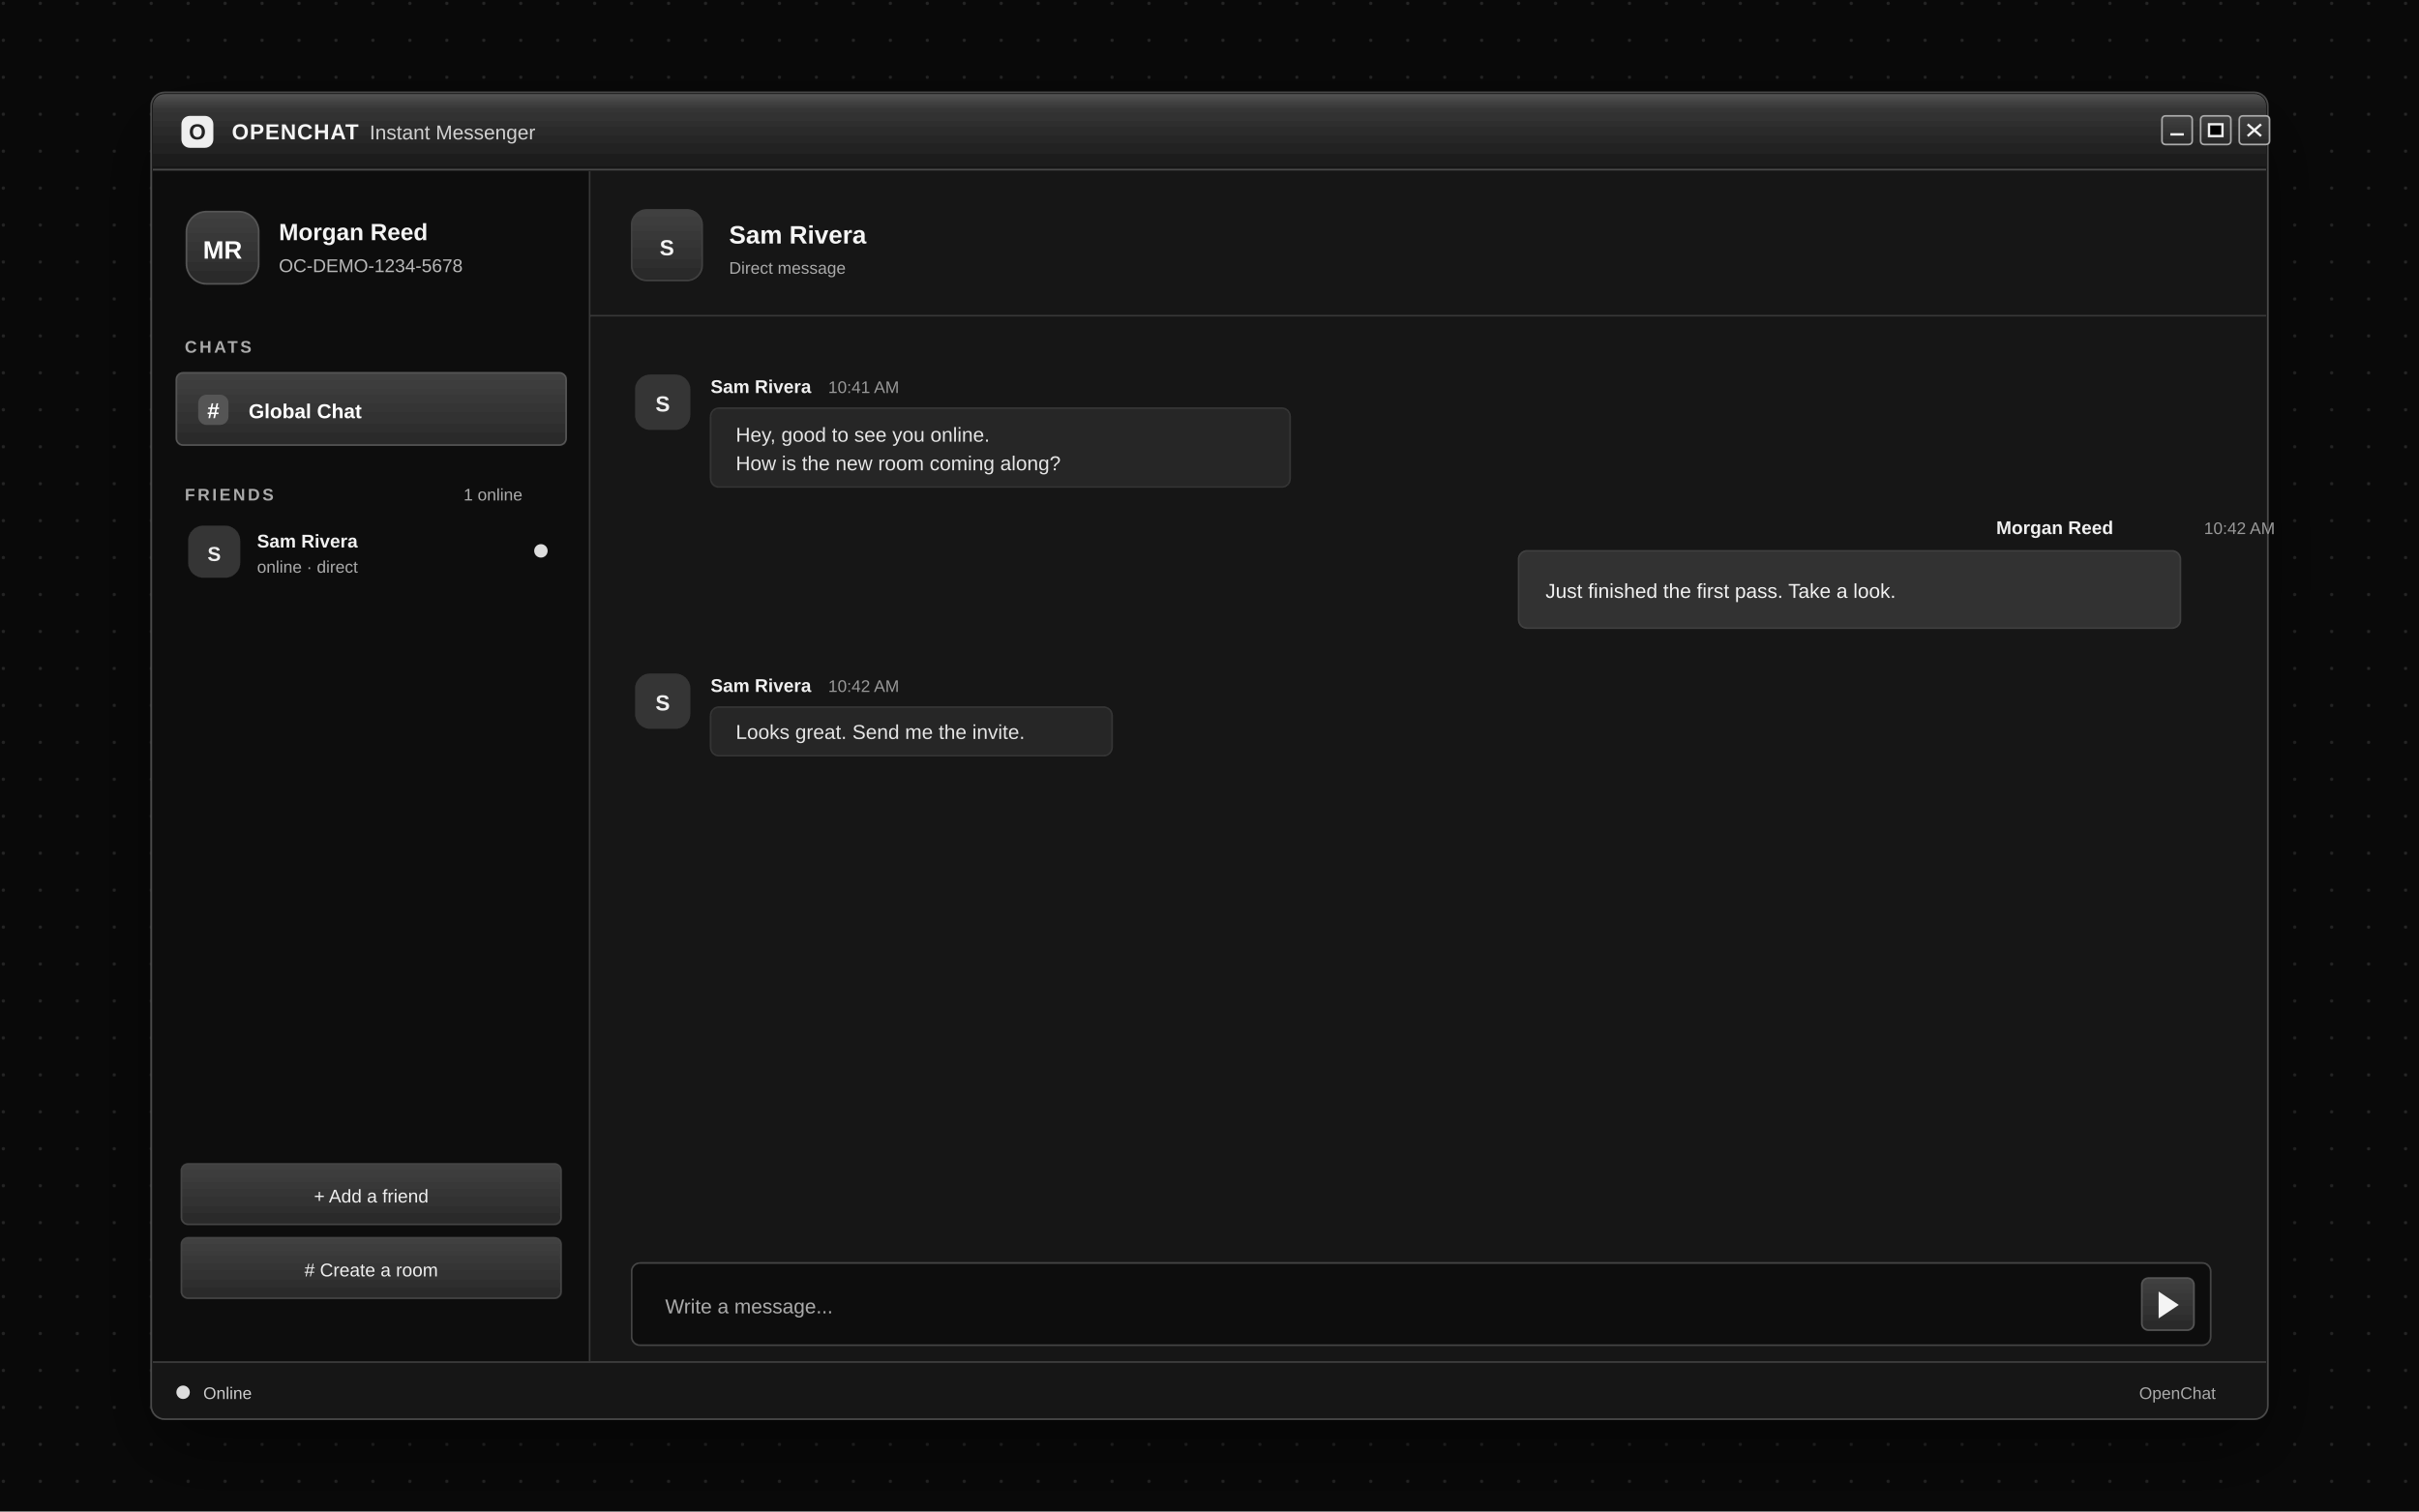
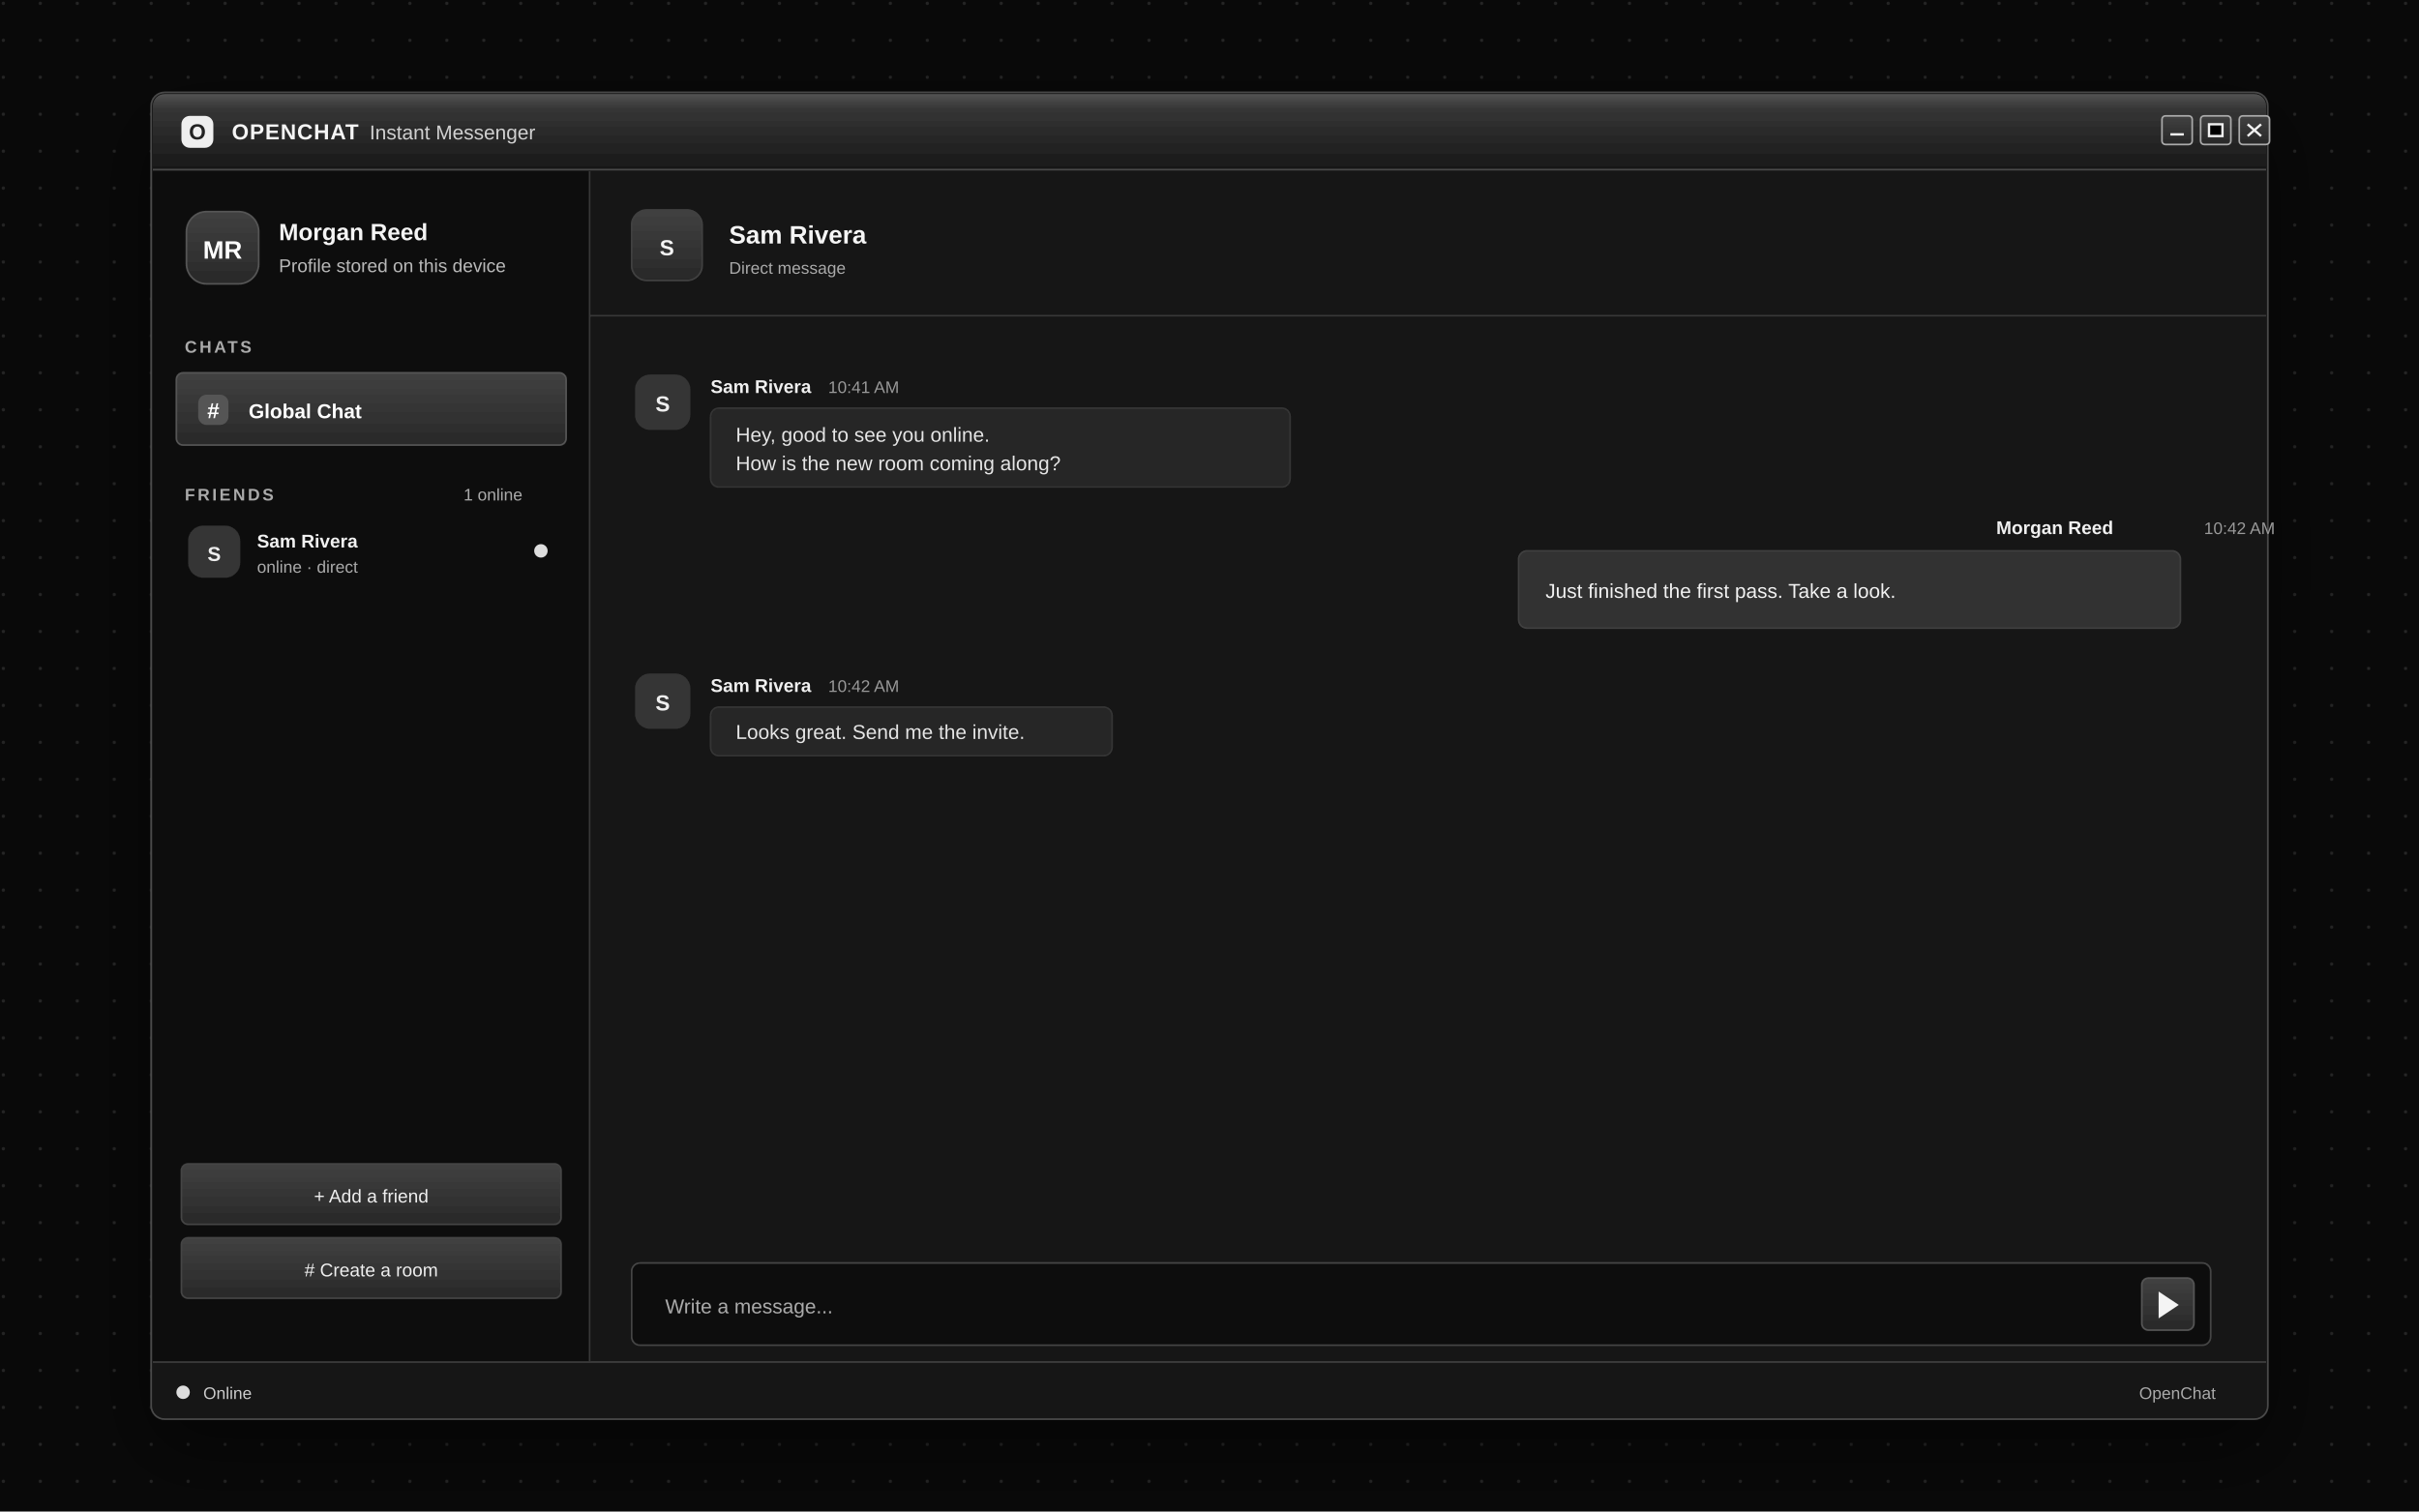
<svg xmlns="http://www.w3.org/2000/svg" width="1440" height="900" viewBox="0 0 1440 900" role="img" aria-labelledby="title description">
  <defs>
    <pattern id="dots" width="22" height="22" patternUnits="userSpaceOnUse">
      <circle cx="2" cy="2" r="1" fill="#242424" />
    </pattern>
    <linearGradient id="titlebar" x2="0" y2="1">
      <stop stop-color="#535353" />
      <stop offset=".2" stop-color="#353535" />
      <stop offset="1" stop-color="#181818" />
    </linearGradient>
    <linearGradient id="button" x2="0" y2="1">
      <stop stop-color="#414141" />
      <stop offset="1" stop-color="#282828" />
    </linearGradient>
    <filter id="shadow" x="-10%" y="-10%" width="120%" height="130%">
      <feDropShadow dx="0" dy="18" stdDeviation="22" flood-color="#000" flood-opacity=".45" />
    </filter>
  </defs>
  <rect width="1440" height="900" fill="#090909" />
  <rect width="1440" height="900" fill="url(#dots)" />
  <g filter="url(#shadow)">
    <rect x="90" y="55" width="1260" height="790" rx="8" fill="#151515" stroke="#4a4a4a" />
    <path d="M98 56h1244a7 7 0 0 1 7 7v38H91V63a7 7 0 0 1 7-7z" fill="url(#titlebar)" />
    <path d="M91 101h1258M91 811h1258" stroke="#484848" />
    <rect x="108" y="69" width="19" height="19" rx="5" fill="#eee" />
    <text x="117.5" y="83" fill="#202020" text-anchor="middle" font-family="Tahoma,Arial,sans-serif" font-size="13" font-weight="700">O</text>
    <text x="138" y="83" fill="#f5f5f5" font-family="Tahoma,Arial,sans-serif" font-size="13" font-weight="700" letter-spacing=".5">OPENCHAT</text>
    <text x="220" y="83" fill="#d0d0d0" font-family="Tahoma,Arial,sans-serif" font-size="12">Instant Messenger</text>
    <g fill="url(#button)" stroke="#aaa">
      <rect x="1287" y="69" width="18" height="17" rx="2" />
      <rect x="1310" y="69" width="18" height="17" rx="2" />
      <rect x="1333" y="69" width="18" height="17" rx="2" />
    </g>
    <g stroke="#f1f1f1" stroke-width="1.4">
      <path d="M1292 80h8M1315 74h8v7h-8zM1338 74l8 7m0-7-8 7" />
    </g>
    <rect x="91" y="102" width="260" height="709" fill="#101010" />
    <path d="M351 102v709M351 188h998M91 811h1258" stroke="#383838" />
    <rect x="111" y="126" width="43" height="43" rx="12" fill="url(#button)" stroke="#555" />
    <text x="132.5" y="154" fill="#fff" text-anchor="middle" font-family="Tahoma,Arial,sans-serif" font-size="15" font-weight="700">MR</text>
    <text x="166" y="143" fill="#f4f4f4" font-family="Tahoma,Arial,sans-serif" font-size="14" font-weight="700">Morgan Reed</text>
-     <text x="166" y="162" fill="#b8b8b8" font-family="Tahoma,Arial,sans-serif" font-size="11">OC-DEMO-1234-5678</text>
+     <text x="166" y="162" fill="#b8b8b8" font-family="Tahoma,Arial,sans-serif" font-size="11">Profile stored on this device</text>
    <text x="110" y="210" fill="#aaa" font-family="Tahoma,Arial,sans-serif" font-size="10" font-weight="700" letter-spacing="1.5">CHATS</text>
    <rect x="105" y="222" width="232" height="43" rx="4" fill="url(#button)" stroke="#555" />
    <rect x="118" y="235" width="18" height="18" rx="5" fill="#555" />
    <text x="127" y="249" fill="#fff" text-anchor="middle" font-family="Arial,sans-serif" font-size="13" font-weight="700">#</text>
    <text x="148" y="249" fill="#fff" font-family="Tahoma,Arial,sans-serif" font-size="12" font-weight="700">Global Chat</text>
    <text x="110" y="298" fill="#aaa" font-family="Tahoma,Arial,sans-serif" font-size="10" font-weight="700" letter-spacing="1.5">FRIENDS</text>
    <text x="311" y="298" fill="#aaa" text-anchor="end" font-family="Tahoma,Arial,sans-serif" font-size="10">1 online</text>
    <rect x="112" y="313" width="31" height="31" rx="9" fill="#343434" />
    <text x="127.5" y="334" fill="#eee" text-anchor="middle" font-family="Tahoma,Arial,sans-serif" font-size="12" font-weight="700">S</text>
    <text x="153" y="326" fill="#f1f1f1" font-family="Tahoma,Arial,sans-serif" font-size="11" font-weight="700">Sam Rivera</text>
    <text x="153" y="341" fill="#aaa" font-family="Tahoma,Arial,sans-serif" font-size="10">online · direct</text>
    <circle cx="322" cy="328" r="4" fill="#ddd" />
    <g font-family="Tahoma,Arial,sans-serif" font-size="11" fill="#eee" text-anchor="middle">
      <rect x="108" y="693" width="226" height="36" rx="4" fill="url(#button)" stroke="#444" />
      <text x="221" y="716">+  Add a friend</text>
      <rect x="108" y="737" width="226" height="36" rx="4" fill="url(#button)" stroke="#444" />
      <text x="221" y="760">#  Create a room</text>
    </g>
    <rect x="376" y="125" width="42" height="42" rx="9" fill="url(#button)" stroke="#414141" />
    <text x="397" y="152" fill="#f4f4f4" text-anchor="middle" font-family="Tahoma,Arial,sans-serif" font-size="13" font-weight="700">S</text>
    <text x="434" y="145" fill="#f5f5f5" font-family="Tahoma,Arial,sans-serif" font-size="15" font-weight="700">Sam Rivera</text>
    <text x="434" y="163" fill="#aaa" font-family="Tahoma,Arial,sans-serif" font-size="10">Direct message</text>
    <rect x="378" y="223" width="33" height="33" rx="9" fill="#343434" />
    <text x="394.5" y="245" fill="#eee" text-anchor="middle" font-family="Tahoma,Arial,sans-serif" font-size="13" font-weight="700">S</text>
    <text x="423" y="234" fill="#f0f0f0" font-family="Tahoma,Arial,sans-serif" font-size="11" font-weight="700">Sam Rivera</text>
    <text x="493" y="234" fill="#999" font-family="Tahoma,Arial,sans-serif" font-size="10">10:41 AM</text>
    <rect x="423" y="243" width="345" height="47" rx="5" fill="#252525" stroke="#343434" />
    <text x="438" y="263" fill="#e5e5e5" font-family="Tahoma,Arial,sans-serif" font-size="12">Hey, good to see you online.</text>
    <text x="438" y="280" fill="#e5e5e5" font-family="Tahoma,Arial,sans-serif" font-size="12">How is the new room coming along?</text>
    <text x="1258" y="318" fill="#f0f0f0" text-anchor="end" font-family="Tahoma,Arial,sans-serif" font-size="11" font-weight="700">Morgan Reed</text>
    <text x="1312" y="318" fill="#999" font-family="Tahoma,Arial,sans-serif" font-size="10">10:42 AM</text>
    <rect x="904" y="328" width="394" height="46" rx="5" fill="#303030" stroke="#414141" />
    <text x="920" y="356" fill="#f2f2f2" font-family="Tahoma,Arial,sans-serif" font-size="12">Just finished the first pass. Take a look.</text>
    <rect x="378" y="401" width="33" height="33" rx="9" fill="#343434" />
    <text x="394.5" y="423" fill="#eee" text-anchor="middle" font-family="Tahoma,Arial,sans-serif" font-size="13" font-weight="700">S</text>
    <text x="423" y="412" fill="#f0f0f0" font-family="Tahoma,Arial,sans-serif" font-size="11" font-weight="700">Sam Rivera</text>
    <text x="493" y="412" fill="#999" font-family="Tahoma,Arial,sans-serif" font-size="10">10:42 AM</text>
    <rect x="423" y="421" width="239" height="29" rx="5" fill="#252525" stroke="#343434" />
    <text x="438" y="440" fill="#e5e5e5" font-family="Tahoma,Arial,sans-serif" font-size="12">Looks great. Send me the invite.</text>
    <rect x="376" y="752" width="940" height="49" rx="5" fill="#111" stroke="#454545" />
    <text x="396" y="782" fill="#aaa" font-family="Tahoma,Arial,sans-serif" font-size="12">Write a message...</text>
    <rect x="1275" y="761" width="31" height="31" rx="4" fill="url(#button)" stroke="#555" />
    <path d="M1285 769l12 8-12 8z" fill="#f4f4f4" />
    <circle cx="109" cy="829" r="4" fill="#ddd" />
    <text x="121" y="833" fill="#ccc" font-family="Tahoma,Arial,sans-serif" font-size="10">Online</text>
    <text x="1319" y="833" fill="#aaa" text-anchor="end" font-family="Tahoma,Arial,sans-serif" font-size="10">OpenChat</text>
  </g>
</svg>
